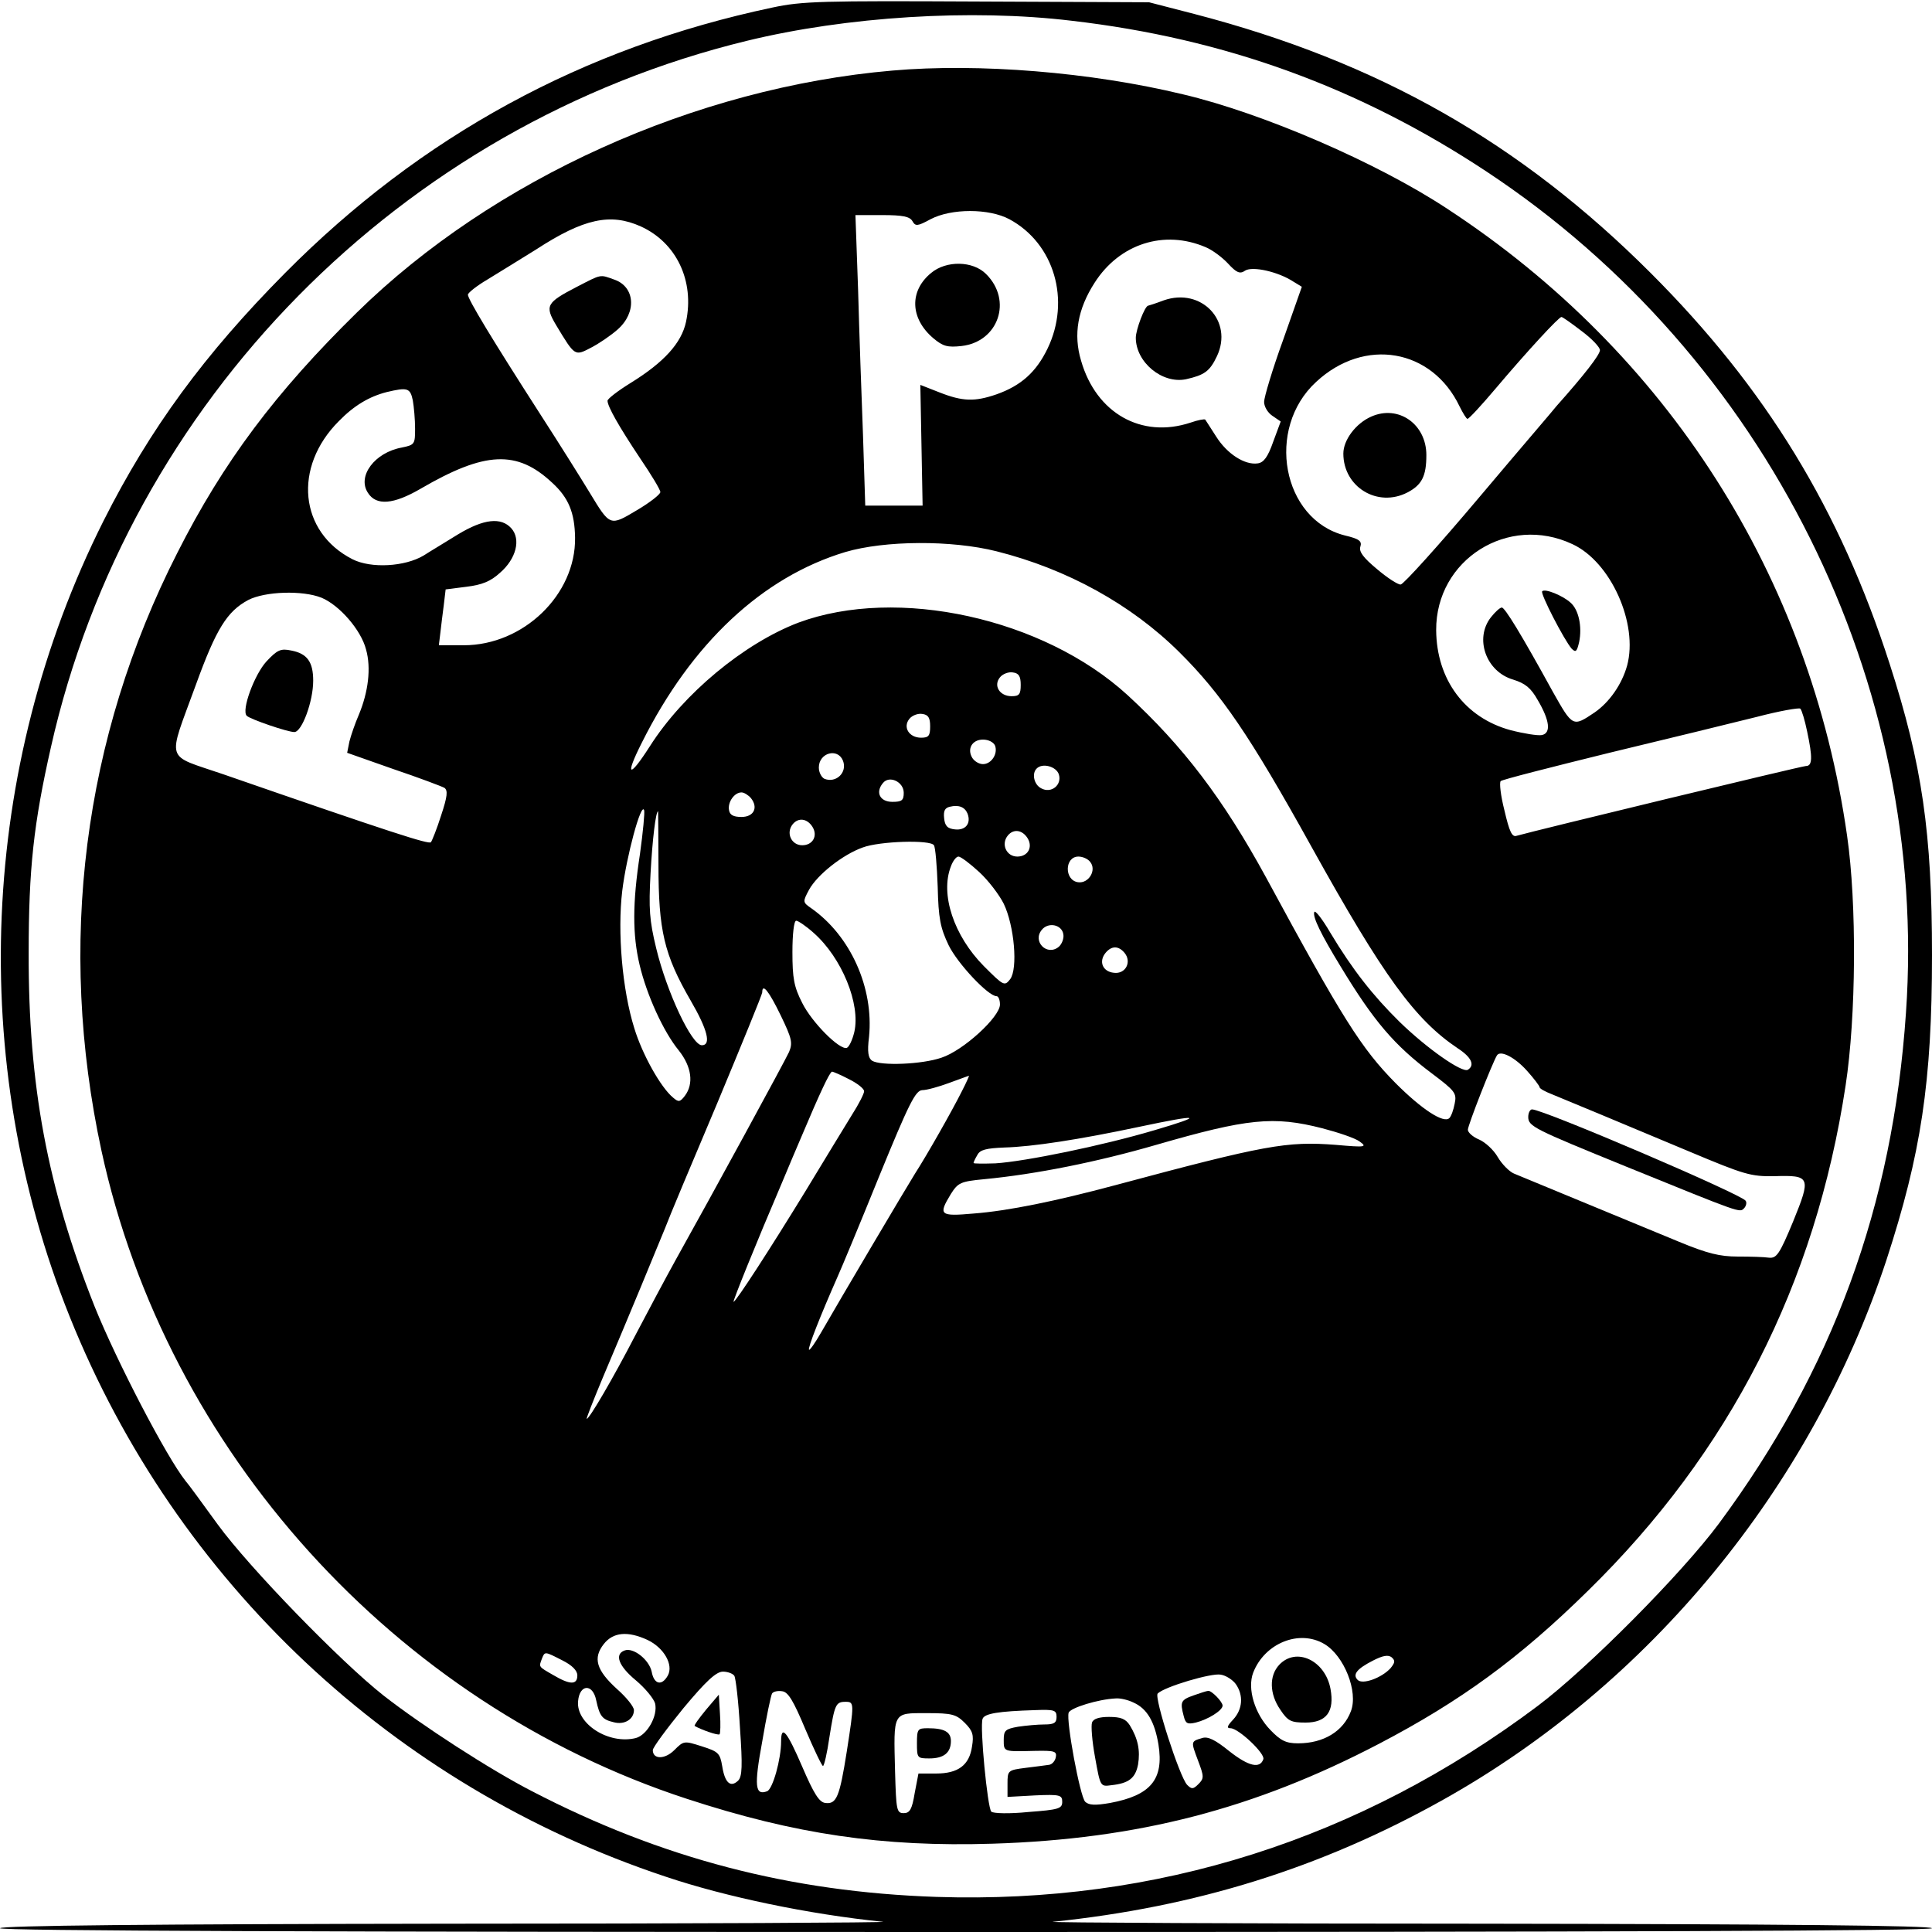
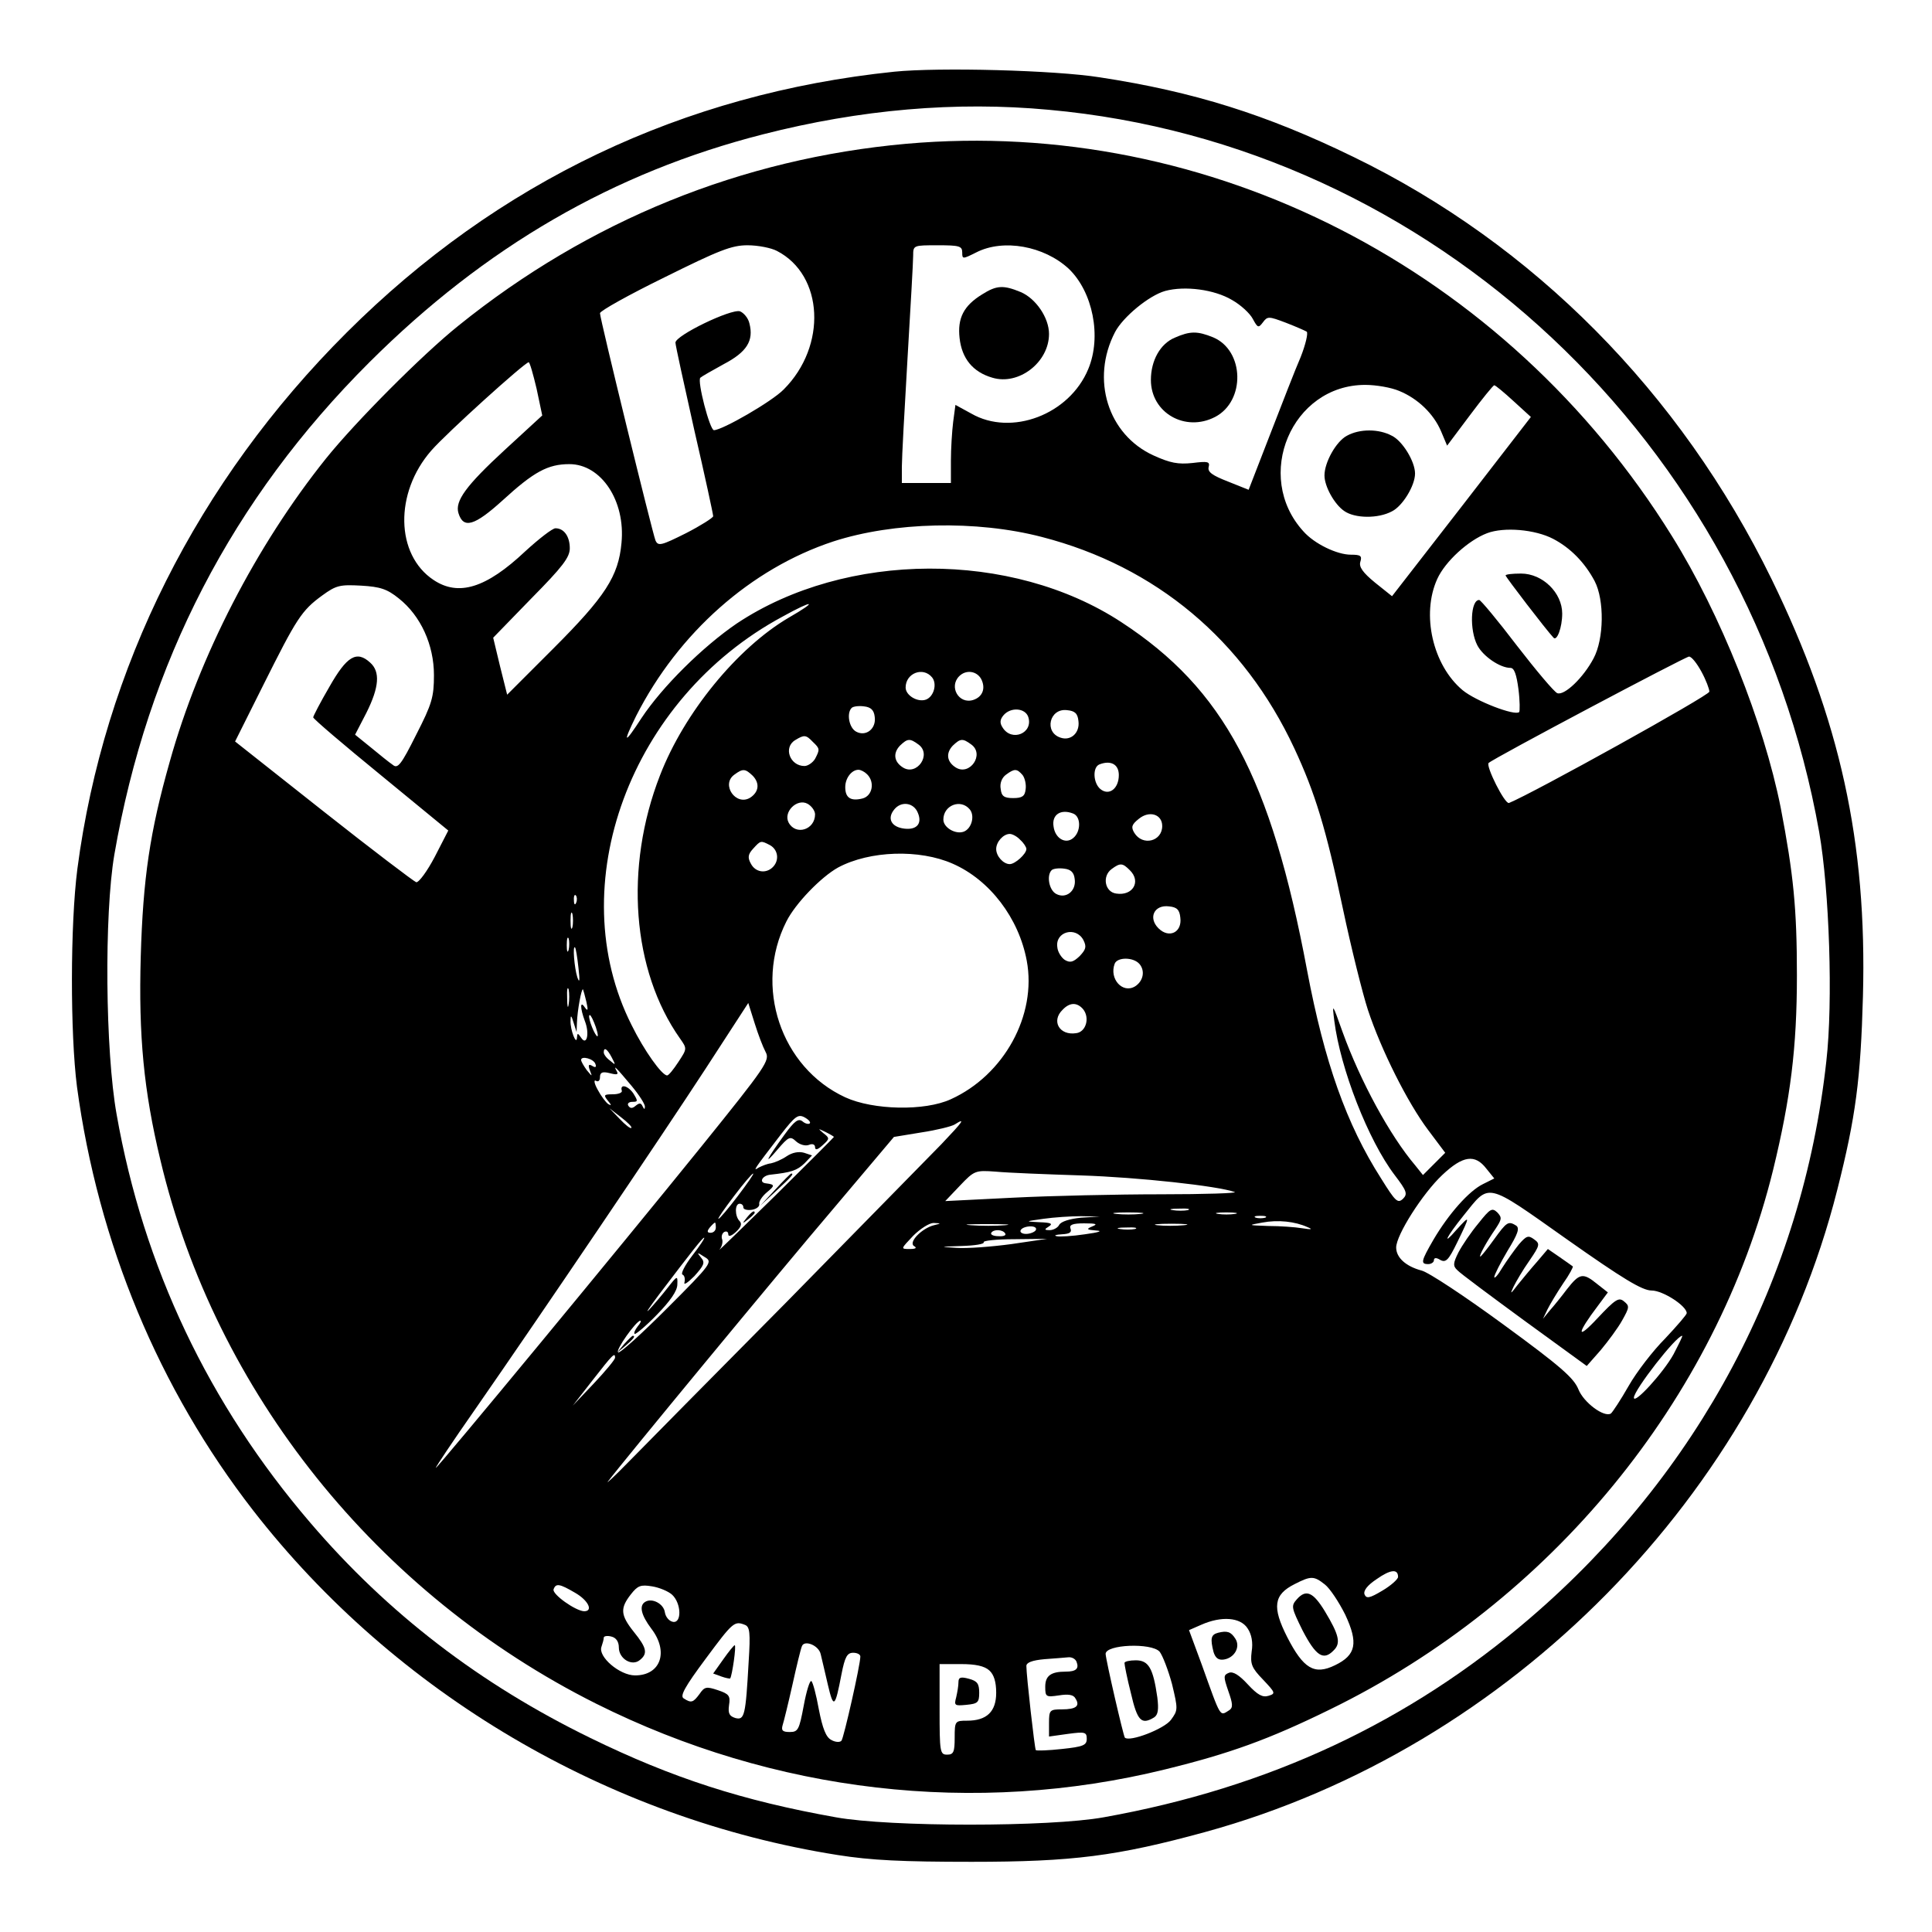
<svg xmlns="http://www.w3.org/2000/svg" version="1.0" width="512pt" height="512pt" viewBox="0 0 512 512" preserveAspectRatio="xMidYMid meet">
  <g transform="translate(0,512) scale(0.1,-0.1)" fill="#000000" stroke="none">
-     <path d="M2047 5100 c-502 -106 -931 -340 -1292 -704 -213 -215 -357 -411 -481 -657 -328 -654 -361 -1432 -89 -2109 282 -702 857 -1243 1578 -1483 160 -54 381 -100 577 -120 19 -2 -499 -5 -1152 -5 -784 -1 -1188 -5 -1188 -12 0 -7 860 -10 2560 -10 1700 0 2560 3 2560 10 0 7 -402 11 -1182 12 -651 0 -1167 3 -1148 5 378 39 709 142 1030 321 551 307 980 829 1179 1432 92 282 121 472 121 809 0 323 -26 505 -112 771 -132 410 -328 731 -633 1036 -346 346 -722 560 -1210 687 l-120 31 -455 2 c-411 2 -464 1 -543 -16z m793 -35 c406 -47 763 -177 1100 -400 741 -490 1172 -1355 1111 -2229 -35 -513 -194 -946 -496 -1354 -99 -133 -347 -383 -480 -483 -472 -354 -1010 -525 -1593 -506 -387 13 -729 102 -1072 280 -111 57 -293 175 -394 254 -113 89 -355 338 -439 453 -42 58 -80 110 -85 115 -51 64 -183 318 -241 462 -125 315 -176 586 -175 938 0 222 13 342 59 545 206 916 927 1649 1845 1872 263 64 594 85 860 53z" />
-     <path d="M2365 4933 c-522 -45 -1058 -287 -1419 -641 -216 -212 -354 -396 -476 -637 -250 -491 -319 -1039 -201 -1585 173 -796 777 -1464 1551 -1717 287 -94 519 -128 810 -119 385 12 694 92 1025 265 216 113 371 226 553 405 376 368 603 812 683 1339 28 183 30 482 4 662 -98 688 -476 1280 -1060 1662 -185 122 -488 253 -700 303 -244 59 -542 83 -770 63z m310 -394 c119 -64 163 -215 101 -343 -30 -62 -70 -98 -135 -121 -58 -20 -90 -19 -151 5 l-51 20 3 -160 3 -160 -76 0 -76 0 -6 188 c-4 103 -10 276 -13 385 l-7 197 71 0 c55 0 73 -4 80 -16 8 -14 13 -14 48 5 55 29 155 29 209 0z m-977 -19 c95 -43 143 -145 120 -253 -12 -56 -58 -107 -147 -162 -34 -21 -61 -42 -61 -47 0 -15 30 -68 86 -152 30 -44 54 -84 54 -90 0 -6 -28 -28 -62 -48 -72 -43 -71 -43 -125 46 -20 33 -80 129 -133 211 -126 196 -190 302 -190 314 0 5 24 24 53 41 28 17 86 53 128 79 126 82 197 97 277 61z m1497 -55 c17 -7 43 -26 59 -43 23 -25 32 -29 46 -19 20 12 87 -3 127 -29 l23 -14 -50 -142 c-28 -77 -50 -151 -50 -163 0 -13 10 -29 22 -37 l22 -15 -20 -54 c-14 -40 -25 -55 -41 -57 -34 -5 -81 25 -110 71 -15 23 -28 44 -29 45 -2 2 -19 -1 -39 -8 -130 -43 -250 25 -290 164 -21 70 -9 137 36 207 66 103 184 141 294 94z m996 -222 c27 -20 49 -43 49 -51 0 -12 -41 -65 -115 -148 -5 -7 -98 -115 -205 -242 -107 -127 -201 -231 -208 -231 -7 -1 -36 18 -63 41 -36 30 -48 46 -44 59 5 15 -3 21 -41 30 -166 42 -211 283 -76 407 128 119 307 88 380 -65 9 -18 18 -33 21 -33 4 0 38 37 76 82 82 97 166 188 173 188 3 0 27 -17 53 -37z m-3097 -184 c3 -17 6 -51 6 -75 0 -41 -1 -43 -35 -50 -72 -13 -119 -76 -90 -120 22 -35 68 -31 140 11 170 99 255 103 348 16 44 -40 60 -80 61 -146 2 -151 -137 -285 -295 -285 l-66 0 4 33 c2 17 6 51 9 73 l5 42 55 7 c41 5 64 14 89 37 43 37 56 89 30 118 -27 30 -73 25 -141 -16 -32 -20 -74 -45 -91 -56 -50 -30 -140 -35 -189 -10 -141 72 -158 244 -36 366 40 41 80 65 127 77 55 13 62 11 69 -22z m3073 -381 c102 -47 175 -211 145 -322 -14 -50 -47 -97 -86 -124 -58 -39 -58 -39 -111 55 -84 153 -127 223 -135 223 -5 0 -18 -12 -29 -26 -44 -56 -13 -144 59 -165 32 -10 47 -22 65 -54 32 -54 36 -88 11 -93 -11 -2 -48 4 -83 13 -121 33 -196 134 -197 265 -1 187 191 308 361 228z m-1526 -19 c187 -47 357 -141 484 -267 111 -110 187 -221 350 -515 192 -346 275 -459 388 -535 37 -24 46 -45 27 -57 -15 -9 -108 56 -181 127 -70 69 -124 137 -184 237 -21 36 -40 60 -42 54 -5 -13 19 -61 69 -143 89 -147 143 -210 243 -285 61 -46 66 -52 60 -80 -3 -16 -9 -33 -14 -38 -15 -15 -73 23 -142 92 -91 92 -141 171 -344 546 -113 207 -219 347 -367 483 -223 204 -610 289 -872 192 -144 -55 -305 -188 -394 -328 -55 -86 -67 -81 -21 10 132 264 320 439 539 505 105 31 282 32 401 2z m-1789 -123 c48 -20 105 -86 118 -137 14 -49 6 -113 -19 -173 -10 -23 -21 -55 -25 -71 l-6 -30 122 -43 c68 -23 129 -46 136 -50 9 -7 8 -22 -9 -73 -11 -35 -24 -67 -27 -71 -6 -6 -100 24 -550 180 -157 54 -149 28 -73 237 54 149 83 195 139 225 45 23 144 26 194 6z m1853 -231 c0 -25 -4 -30 -24 -30 -32 0 -49 28 -31 50 7 9 23 15 34 13 16 -2 21 -10 21 -33z m2084 -123 c15 -70 14 -92 -3 -92 -11 0 -718 -171 -767 -185 -12 -4 -19 11 -32 67 -10 39 -14 74 -10 78 4 4 134 37 288 75 154 37 330 80 390 95 61 16 113 25 116 22 4 -4 12 -31 18 -60z m-2324 13 c0 -25 -4 -30 -24 -30 -32 0 -49 28 -31 50 7 9 23 15 34 13 16 -2 21 -10 21 -33z m172 -51 c8 -22 -10 -49 -32 -49 -10 0 -22 7 -28 16 -15 24 -1 49 28 49 15 0 28 -7 32 -16z m-403 -40 c12 -31 -18 -60 -49 -48 -8 4 -15 17 -15 30 0 39 50 53 64 18z m572 -36 c9 -28 -20 -52 -47 -37 -19 10 -25 39 -12 52 15 16 52 6 59 -15z m-411 -49 c0 -20 -5 -24 -30 -24 -33 0 -46 25 -25 50 17 21 55 3 55 -26z m-405 -14 c20 -25 8 -50 -25 -50 -21 0 -31 5 -33 18 -4 21 14 47 33 47 7 0 18 -7 25 -15z m574 -41 c10 -26 -5 -45 -33 -42 -20 2 -27 9 -29 30 -2 19 2 27 15 30 24 6 40 -1 47 -18z m-868 -107 c-20 -130 -20 -214 -1 -294 19 -80 63 -177 104 -227 34 -43 40 -88 16 -120 -13 -17 -17 -17 -31 -5 -33 27 -82 115 -103 184 -32 102 -45 255 -32 364 11 91 50 236 58 214 2 -6 -3 -58 -11 -116z m49 -29 c0 -174 15 -238 85 -359 46 -79 55 -119 30 -119 -27 0 -93 141 -121 257 -18 74 -20 105 -15 198 5 92 14 165 20 165 0 0 1 -64 1 -142z m408 101 c15 -24 1 -49 -27 -49 -29 0 -44 33 -25 56 15 18 38 15 52 -7z m570 -30 c15 -24 1 -49 -27 -49 -29 0 -44 33 -25 56 15 18 38 15 52 -7z m-248 -19 c4 -6 8 -55 10 -110 2 -84 7 -109 29 -155 24 -49 105 -135 127 -135 5 0 9 -10 9 -22 0 -33 -97 -122 -155 -141 -52 -18 -161 -22 -184 -8 -10 7 -13 23 -8 63 13 130 -49 268 -153 341 -23 16 -23 17 -6 49 22 40 89 93 142 112 45 17 180 21 189 6z m120 -71 c24 -22 53 -60 65 -84 28 -58 38 -172 17 -200 -15 -19 -17 -18 -70 35 -79 80 -116 190 -87 264 5 14 14 26 20 26 6 0 30 -18 55 -41z m294 27 c18 -22 -4 -58 -32 -54 -37 5 -36 68 1 68 11 0 25 -6 31 -14z m-733 -188 c75 -66 125 -189 108 -263 -5 -21 -14 -40 -20 -42 -19 -6 -92 67 -118 119 -22 43 -26 66 -26 135 0 47 4 83 10 83 5 0 26 -14 46 -32z m662 -4 c2 -11 -4 -26 -12 -33 -31 -26 -71 14 -45 45 17 21 53 14 57 -12z m162 -49 c20 -24 3 -57 -28 -53 -30 3 -41 30 -22 53 16 19 34 19 50 0z m-911 -166 c30 -62 32 -73 22 -97 -12 -26 -201 -373 -301 -552 -26 -47 -74 -137 -107 -200 -58 -112 -121 -220 -128 -220 -2 0 17 48 42 108 70 165 143 342 165 396 10 27 73 177 139 333 65 156 119 288 119 293 0 26 18 3 49 -61z m1978 -147 c18 -20 33 -40 33 -43 0 -4 15 -12 33 -19 44 -18 181 -75 367 -153 143 -60 160 -65 222 -64 96 3 98 -2 50 -120 -36 -87 -44 -98 -64 -96 -13 2 -50 3 -83 3 -47 0 -80 8 -155 39 -140 58 -412 170 -438 181 -12 5 -32 25 -43 44 -11 19 -33 39 -49 46 -17 7 -30 19 -30 26 0 12 64 175 77 197 9 15 48 -5 80 -41z m-1797 -22 c22 -11 40 -25 40 -32 0 -6 -14 -34 -32 -62 -17 -28 -73 -119 -123 -202 -93 -152 -185 -294 -191 -294 -3 0 60 156 128 315 16 39 41 97 55 130 43 102 72 165 78 165 3 0 24 -9 45 -20z m299 -32 c-26 -52 -93 -170 -124 -218 -22 -35 -199 -334 -250 -423 -15 -26 -29 -46 -31 -44 -4 4 30 90 75 192 10 22 60 142 111 268 79 193 96 227 114 228 12 0 44 9 71 19 28 10 51 19 53 19 1 1 -7 -18 -19 -41z m511 -103 c-138 -41 -343 -83 -422 -88 -32 -1 -58 -1 -58 1 0 2 4 11 10 21 7 14 23 18 72 20 74 2 198 21 358 55 160 34 176 31 40 -9z m444 5 c42 -11 87 -26 99 -35 21 -15 16 -16 -63 -9 -130 10 -186 0 -585 -107 -157 -42 -283 -68 -375 -75 -90 -8 -94 -4 -60 52 19 30 26 33 88 39 137 13 301 46 456 91 242 70 311 77 440 44z m-1788 -1356 c44 -21 69 -66 54 -94 -16 -29 -37 -24 -43 10 -7 32 -49 65 -72 56 -27 -10 -16 -41 30 -79 25 -21 47 -48 51 -61 8 -33 -21 -84 -51 -92 -72 -18 -159 38 -153 98 4 45 39 47 48 2 9 -42 16 -51 46 -58 29 -8 54 8 54 32 0 9 -20 34 -45 56 -55 50 -64 82 -35 119 25 32 64 35 116 11z m1794 -11 c52 -31 90 -126 70 -178 -20 -53 -72 -85 -140 -85 -32 0 -46 7 -73 35 -42 43 -62 110 -46 152 30 78 122 116 189 76z m-2020 -43 c26 -13 40 -27 40 -40 0 -26 -20 -25 -64 1 -40 23 -38 21 -30 43 8 20 7 20 54 -4z m2195 -21 c-24 -26 -74 -44 -87 -31 -14 14 -3 29 40 51 27 14 41 16 50 9 10 -9 9 -14 -3 -29z m-1739 -20 c4 -7 11 -68 15 -138 7 -101 6 -129 -5 -140 -20 -19 -35 -6 -42 38 -6 35 -10 39 -54 53 -47 15 -48 15 -73 -10 -25 -25 -57 -25 -57 0 0 7 37 57 81 111 60 72 87 97 105 97 12 0 26 -5 30 -11z m1329 -22 c21 -30 18 -67 -7 -94 -16 -17 -18 -23 -7 -23 21 0 92 -67 87 -82 -9 -26 -39 -19 -90 21 -37 30 -57 40 -72 35 -31 -9 -30 -9 -11 -60 16 -42 16 -47 1 -62 -14 -14 -18 -14 -30 -2 -20 21 -88 232 -78 242 18 18 143 55 167 50 14 -2 32 -14 40 -25z m-1141 -119 c23 -54 44 -98 47 -98 3 0 11 34 17 76 14 88 17 94 43 94 23 0 23 -3 3 -132 -19 -120 -27 -140 -57 -136 -16 2 -30 24 -61 96 -40 93 -56 113 -56 67 0 -47 -22 -126 -37 -132 -32 -12 -35 13 -13 132 11 65 23 122 26 127 3 5 15 8 27 6 16 -2 30 -26 61 -100z m870 70 c36 -16 56 -51 66 -111 15 -93 -21 -135 -128 -155 -40 -7 -56 -6 -66 3 -14 14 -51 215 -44 236 4 13 79 36 125 38 12 1 33 -4 47 -11z m-204 -38 c0 -16 -7 -20 -32 -20 -18 0 -50 -3 -70 -6 -34 -6 -38 -10 -38 -35 0 -32 -1 -31 83 -29 52 1 58 -1 55 -17 -2 -10 -10 -19 -18 -20 -8 -1 -36 -5 -62 -8 -47 -6 -48 -7 -48 -42 l0 -35 73 4 c66 3 72 1 72 -17 0 -18 -9 -21 -90 -27 -49 -5 -93 -4 -98 1 -10 10 -31 226 -23 246 5 14 42 20 139 23 51 2 57 0 57 -18z m-243 -16 c21 -21 24 -32 19 -62 -7 -50 -37 -72 -95 -72 l-47 0 -10 -52 c-7 -43 -13 -53 -29 -53 -19 0 -20 8 -23 110 -4 160 -7 155 84 155 67 0 78 -3 101 -26z" />
-     <path d="M2468 4397 c-59 -48 -56 -121 5 -173 26 -22 38 -25 75 -21 98 11 136 121 65 191 -35 35 -105 36 -145 3z" />
-     <path d="M1529 4360 c-81 -42 -86 -50 -55 -102 50 -83 49 -82 93 -59 21 11 52 32 70 48 51 45 46 113 -9 132 -39 14 -33 15 -99 -19z" />
-     <path d="M3084 4324 c-21 -8 -40 -14 -41 -14 -9 0 -33 -64 -33 -85 0 -65 70 -123 133 -110 49 11 63 21 82 61 44 93 -41 183 -141 148z" />
-     <path d="M3634 4016 c-41 -18 -74 -62 -74 -98 0 -89 91 -144 170 -103 38 20 50 43 50 99 0 82 -74 134 -146 102z" />
-     <path d="M4087 3553 c-6 -5 58 -129 78 -152 11 -11 14 -8 20 18 8 40 -1 85 -23 104 -21 19 -68 38 -75 30z" />
-     <path d="M706 3367 c-32 -35 -67 -130 -52 -144 9 -9 108 -43 126 -43 20 0 50 81 50 136 0 50 -16 72 -58 80 -28 6 -37 2 -66 -29z" />
-     <path d="M4050 2160 c0 -25 15 -32 258 -131 310 -126 302 -123 314 -111 5 5 8 15 4 20 -11 17 -536 242 -566 242 -5 0 -10 -9 -10 -20z" />
-     <path d="M3390 708 c-27 -29 -26 -77 3 -119 20 -30 28 -34 67 -34 55 0 77 29 66 89 -14 76 -91 112 -136 64z" />
-     <path d="M1871 589 c-18 -22 -32 -41 -30 -43 15 -9 62 -26 66 -22 2 2 3 27 1 54 l-3 51 -34 -40z" />
-     <path d="M3163 627 c-34 -12 -36 -17 -26 -55 5 -20 10 -22 32 -17 32 8 71 32 71 45 0 10 -29 40 -38 39 -4 0 -22 -6 -39 -12z" />
-     <path d="M2894 555 c-3 -8 0 -49 8 -92 14 -78 14 -78 43 -74 47 5 64 19 71 55 6 37 0 68 -22 104 -11 17 -24 22 -55 22 -26 0 -42 -5 -45 -15z" />
-     <path d="M2430 500 c0 -39 1 -40 33 -40 38 0 57 15 57 46 0 24 -17 34 -61 34 -27 0 -29 -2 -29 -40z" />
+     <path d="M2370 4930 c-560 -58 -1051 -292 -1451 -691 -396 -395 -644 -889 -714 -1422 -19 -148 -19 -436 -1 -577 56 -414 217 -801 467 -1123 377 -485 941 -817 1549 -913 88 -14 171 -18 355 -18 268 0 385 15 619 79 809 222 1471 895 1675 1702 49 193 62 294 68 513 11 408 -61 734 -242 1105 -242 495 -631 888 -1110 1120 -228 111 -421 172 -670 210 -119 19 -426 27 -545 15z m410 -101 c1016 -92 1858 -882 2041 -1914 27 -154 37 -450 19 -607 -63 -575 -338 -1092 -785 -1476 -321 -276 -693 -450 -1130 -528 -143 -26 -567 -26 -710 0 -247 44 -433 104 -650 210 -293 143 -537 330 -743 571 -269 314 -442 678 -513 1082 -30 168 -33 529 -6 688 88 509 313 943 676 1305 307 306 647 503 1043 604 258 66 511 88 758 65z" />
+     <path d="M2402 4739 c-436 -39 -841 -203 -1187 -482 -96 -77 -273 -255 -351 -352 -185 -231 -336 -524 -414 -803 -53 -187 -71 -310 -77 -517 -6 -210 8 -356 52 -539 146 -616 574 -1150 1155 -1441 472 -236 1004 -298 1508 -174 171 42 274 79 437 159 584 285 1024 820 1174 1430 46 189 63 323 63 515 0 177 -9 268 -43 445 -45 225 -159 512 -288 719 -440 709 -1225 1111 -2029 1040z m-343 -284 c124 -64 133 -252 18 -367 -31 -32 -163 -108 -185 -108 -11 0 -45 131 -36 139 3 3 31 19 62 36 61 32 80 62 68 108 -3 14 -15 28 -25 32 -24 7 -171 -64 -171 -83 0 -7 23 -111 50 -232 28 -121 50 -223 50 -228 0 -4 -33 -25 -72 -45 -66 -33 -74 -35 -81 -19 -8 20 -147 587 -147 602 0 6 77 49 171 95 145 72 178 85 220 85 28 0 63 -7 78 -15z m491 -4 c0 -18 1 -18 37 0 72 37 180 17 245 -43 64 -61 88 -180 52 -266 -50 -121 -204 -179 -310 -118 l-42 23 -6 -45 c-3 -24 -6 -71 -6 -103 l0 -59 -65 0 -65 0 0 43 c0 23 7 152 15 287 8 135 15 257 15 273 0 27 1 27 65 27 57 0 65 -2 65 -19z m715 -126 c23 -13 47 -35 55 -50 13 -24 15 -25 27 -9 12 16 15 16 60 -1 26 -10 51 -21 56 -24 4 -4 -3 -34 -16 -67 -14 -32 -50 -125 -81 -205 l-57 -147 -55 22 c-41 16 -54 25 -51 38 4 15 -2 16 -43 11 -38 -4 -59 0 -103 20 -121 55 -167 202 -102 327 21 40 90 97 133 109 52 14 130 4 177 -24z m-1843 -235 l15 -71 -99 -91 c-103 -95 -133 -136 -123 -168 13 -42 42 -34 117 34 83 76 120 96 177 96 84 0 149 -97 138 -209 -8 -88 -43 -142 -181 -280 l-122 -122 -19 76 -18 75 101 104 c83 84 102 109 102 133 0 31 -15 53 -38 53 -8 0 -44 -28 -80 -61 -104 -98 -177 -120 -243 -76 -101 67 -104 231 -6 343 40 46 247 233 258 234 3 0 12 -32 21 -70z m2286 -6 c49 -20 91 -60 111 -107 l16 -38 60 80 c33 44 62 80 65 80 3 0 26 -19 51 -42 l46 -42 -184 -238 -184 -237 -45 36 c-33 27 -43 42 -39 55 5 16 1 19 -25 19 -37 0 -97 29 -126 62 -133 146 -31 388 164 388 29 0 69 -7 90 -16z m-947 -387 c302 -78 535 -273 669 -560 55 -118 84 -212 129 -426 22 -104 52 -224 66 -267 35 -106 105 -246 160 -319 l45 -60 -29 -29 -30 -30 -20 25 c-68 80 -146 224 -193 354 -27 76 -28 78 -22 30 16 -127 90 -317 160 -409 32 -42 35 -50 22 -63 -14 -13 -20 -7 -58 54 -92 144 -150 308 -196 551 -96 512 -221 746 -492 923 -291 191 -730 189 -1019 -3 -91 -62 -198 -168 -253 -251 -46 -71 -51 -69 -14 6 112 220 304 390 522 462 160 52 380 57 553 12z m1355 -5 c46 -24 84 -63 110 -112 26 -50 25 -153 -3 -205 -27 -51 -77 -99 -96 -92 -8 3 -56 60 -107 126 -51 67 -96 121 -100 121 -23 0 -26 -79 -5 -120 15 -29 60 -60 88 -60 10 0 16 -18 21 -56 4 -31 4 -59 2 -61 -11 -11 -115 29 -150 58 -79 66 -110 201 -67 295 21 46 82 102 132 121 45 17 127 10 175 -15z m-3059 -158 c58 -46 93 -123 93 -203 0 -58 -5 -76 -47 -158 -40 -80 -49 -91 -62 -80 -9 6 -35 27 -58 46 l-42 34 30 58 c34 68 37 109 10 133 -36 33 -62 17 -108 -64 -24 -41 -43 -78 -43 -81 0 -4 81 -73 179 -153 l179 -147 -36 -70 c-20 -38 -42 -68 -49 -67 -6 2 -117 86 -246 188 l-234 185 75 150 c88 176 101 197 156 237 37 27 47 29 103 26 51 -3 69 -9 100 -34z m1033 -51 c-136 -80 -277 -252 -341 -418 -95 -244 -74 -517 53 -697 19 -27 19 -27 -4 -62 -13 -20 -26 -36 -30 -36 -14 0 -61 66 -94 133 -187 370 -4 866 400 1083 83 46 96 43 16 -3z m2419 -143 c12 -22 21 -46 21 -53 0 -10 -467 -269 -531 -295 -11 -4 -62 98 -54 106 12 12 520 281 531 282 7 0 21 -18 33 -40z m-2039 -15 c14 -17 5 -51 -16 -59 -22 -8 -54 11 -54 32 0 38 46 56 70 27z m130 -4 c13 -25 4 -48 -21 -56 -38 -12 -65 35 -37 63 18 18 46 14 58 -7z m-282 -100 c5 -32 -23 -54 -49 -40 -19 10 -26 49 -12 63 4 4 19 6 33 4 18 -2 26 -10 28 -27z m407 -1 c14 -43 -44 -67 -68 -28 -8 12 -7 21 2 32 19 23 58 20 66 -4z m133 -11 c4 -31 -20 -53 -47 -44 -45 14 -30 79 17 73 21 -2 28 -9 30 -29z m-704 -55 c19 -18 19 -20 6 -45 -6 -10 -19 -19 -28 -19 -39 0 -57 50 -24 69 23 14 28 14 46 -5z m280 -7 c36 -26 -4 -84 -41 -61 -24 15 -27 38 -8 58 20 19 26 20 49 3z m140 0 c36 -26 -4 -84 -41 -61 -24 15 -27 38 -8 58 20 19 26 20 49 3z m391 -81 c0 -36 -26 -56 -49 -37 -19 16 -21 57 -3 65 30 12 52 1 52 -28z m-970 -2 c19 -20 16 -43 -7 -58 -38 -23 -78 35 -42 61 23 17 29 16 49 -3z m303 4 c21 -21 14 -57 -12 -64 -32 -8 -46 2 -46 30 0 24 17 46 35 46 6 0 16 -5 23 -12z m412 -2 c6 -8 10 -25 8 -38 -2 -18 -9 -23 -33 -23 -24 0 -31 5 -33 24 -3 15 3 30 14 38 23 17 29 16 44 -1z m-550 -104 c0 -41 -51 -57 -70 -22 -15 28 22 65 50 50 11 -6 20 -19 20 -28z m270 9 c16 -31 2 -51 -33 -47 -35 4 -47 27 -27 51 17 21 47 19 60 -4z m140 4 c14 -17 5 -51 -16 -59 -22 -8 -54 11 -54 32 0 38 46 56 70 27z m274 -11 c21 -8 21 -48 0 -65 -20 -17 -48 -1 -52 31 -5 31 19 47 52 34z m236 -33 c0 -41 -52 -54 -74 -18 -9 15 -7 22 12 37 28 23 62 12 62 -19z m-376 -37 c9 -8 16 -19 16 -24 0 -13 -30 -40 -44 -40 -17 0 -36 21 -36 40 0 19 19 40 36 40 7 0 20 -7 28 -16z m-663 -14 c21 -12 25 -40 7 -58 -18 -18 -46 -14 -58 9 -9 16 -8 25 6 40 20 22 20 22 45 9z m484 -49 c98 -43 175 -144 196 -257 27 -144 -60 -303 -201 -367 -69 -32 -206 -29 -280 5 -171 79 -243 294 -156 466 24 48 92 118 137 143 84 45 216 49 304 10z m469 -17 c31 -30 8 -69 -36 -62 -30 4 -38 46 -12 65 23 17 29 16 48 -3z m-146 -23 c5 -32 -23 -54 -49 -40 -19 10 -26 49 -12 63 4 4 19 6 33 4 18 -2 26 -10 28 -27z m-1321 -63 c-3 -8 -6 -5 -6 6 -1 11 2 17 5 13 3 -3 4 -12 1 -19z m1601 -40 c5 -39 -30 -56 -58 -28 -28 28 -11 63 28 58 21 -2 28 -9 30 -30z m-1611 -25 c-3 -10 -5 -2 -5 17 0 19 2 27 5 18 2 -10 2 -26 0 -35z m1354 -34 c9 -18 7 -25 -10 -43 -17 -16 -25 -18 -39 -10 -9 6 -19 21 -20 34 -6 41 49 56 69 19z m-1364 -26 c-3 -10 -5 -4 -5 12 0 17 2 24 5 18 2 -7 2 -21 0 -30z m26 -48 c4 -34 3 -42 -3 -25 -8 25 -13 87 -6 79 2 -2 6 -26 9 -54z m1487 10 c15 -18 10 -45 -12 -59 -33 -20 -69 20 -54 60 7 18 50 18 66 -1z m-1513 -107 c-2 -13 -4 -5 -4 17 -1 22 1 32 4 23 2 -10 2 -28 0 -40z m47 7 c5 -22 4 -26 -4 -15 -13 20 -13 -1 0 -36 13 -33 5 -67 -10 -44 -9 13 -10 13 -11 0 -1 -22 -18 20 -17 45 0 16 2 15 8 -5 l8 -25 1 26 c1 30 12 91 16 87 1 -2 5 -16 9 -33z m475 -133 c12 -22 1 -38 -170 -250 -210 -260 -699 -852 -704 -852 -2 0 44 69 102 152 182 262 495 725 613 906 l113 174 17 -54 c9 -29 22 -63 29 -76z m841 114 c19 -23 8 -61 -18 -64 -44 -7 -67 32 -36 62 19 20 38 20 54 2z m-1291 -48 c6 -18 7 -28 2 -23 -10 12 -25 55 -18 55 3 0 10 -15 16 -32z m42 -80 c11 -21 11 -22 -4 -9 -10 7 -17 17 -17 22 0 15 9 10 21 -13z m-43 -18 c3 -8 0 -10 -8 -5 -10 6 -12 3 -7 -11 7 -18 7 -18 -8 0 -8 11 -15 23 -15 27 0 12 34 3 38 -11z m96 -58 c20 -24 36 -49 35 -55 0 -8 -2 -7 -6 1 -4 9 -8 10 -18 2 -9 -8 -15 -8 -20 0 -3 5 1 10 11 10 15 0 15 2 2 23 -15 21 -36 25 -30 6 1 -5 -10 -9 -24 -9 -24 0 -25 -2 -13 -17 10 -12 10 -14 1 -9 -6 4 -19 21 -28 38 -9 16 -11 27 -5 24 6 -4 11 0 11 9 0 13 6 16 26 11 19 -5 24 -4 18 6 -10 18 -1 9 40 -40z m-1 -111 c-2 -3 -16 8 -31 24 l-27 28 31 -24 c17 -13 30 -26 27 -28z m473 12 c-3 -3 -12 -1 -19 5 -11 9 -21 2 -48 -35 -48 -66 -57 -85 -19 -40 30 35 34 37 50 22 9 -8 24 -13 34 -9 9 4 16 1 16 -6 0 -9 7 -7 20 5 19 17 19 19 2 32 -15 13 -15 13 6 3 12 -6 22 -12 22 -13 0 -1 -71 -72 -157 -157 -87 -85 -152 -149 -146 -141 6 7 9 19 7 26 -3 7 -1 16 5 20 6 3 11 1 11 -6 0 -7 8 -5 20 6 14 13 17 22 10 29 -13 13 -13 46 0 46 6 0 10 -4 10 -10 0 -5 10 -8 23 -6 12 2 21 9 19 16 -1 6 8 20 20 30 22 18 22 21 -2 24 -20 2 -10 21 12 23 55 6 70 11 90 30 l20 21 -21 7 c-14 4 -31 1 -46 -9 -13 -9 -32 -17 -42 -19 -10 -1 -24 -7 -32 -11 -17 -11 -15 -8 58 87 38 49 46 55 63 46 11 -6 17 -13 14 -16z m349 -55 c-33 -34 -218 -222 -410 -418 -193 -195 -382 -386 -420 -425 -37 -38 -62 -61 -53 -50 32 43 450 550 600 726 l157 186 73 12 c40 6 80 16 88 21 30 19 23 9 -35 -52z m1444 -65 l21 -26 -30 -15 c-37 -18 -91 -79 -131 -147 -33 -57 -35 -65 -14 -65 8 0 15 5 15 10 0 7 6 8 17 1 15 -8 22 0 45 47 35 72 35 74 -3 32 -39 -45 -26 -18 19 38 71 88 56 92 274 -62 149 -105 200 -136 225 -136 30 0 93 -41 93 -60 0 -4 -26 -34 -57 -67 -32 -32 -76 -89 -97 -126 -21 -37 -43 -70 -47 -73 -18 -11 -72 29 -86 64 -12 30 -47 61 -199 172 -101 74 -199 139 -217 143 -41 11 -67 34 -67 61 0 33 70 143 122 192 55 52 87 56 117 17z m-1074 -18 c153 -5 363 -28 407 -44 9 -3 -78 -6 -195 -6 -117 0 -293 -4 -392 -9 l-180 -9 39 41 c38 40 41 41 95 37 31 -3 133 -7 226 -10z m-910 -55 c-25 -33 -48 -60 -51 -60 -3 0 16 27 41 60 25 33 48 60 51 60 3 0 -16 -27 -41 -60z m1193 -37 c-10 -2 -28 -2 -40 0 -13 2 -5 4 17 4 22 1 32 -1 23 -4z m-125 -10 c-18 -2 -48 -2 -65 0 -18 2 -4 4 32 4 36 0 50 -2 33 -4z m250 0 c-13 -2 -33 -2 -45 0 -13 2 -3 4 22 4 25 0 35 -2 23 -4z m-408 -10 c-30 -3 -53 -10 -58 -19 -4 -8 -16 -14 -25 -14 -15 0 -15 2 -2 10 11 7 5 10 -25 11 -40 2 -39 2 10 9 28 4 73 7 100 7 l50 -1 -50 -3z m488 0 c-7 -2 -19 -2 -25 0 -7 3 -2 5 12 5 14 0 19 -2 13 -5z m112 -25 c15 -6 11 -7 -14 -3 -18 3 -59 6 -90 6 -55 2 -55 2 -16 9 42 8 87 3 120 -12z m-1568 -1 c0 -8 -6 -14 -14 -14 -9 0 -10 4 -2 14 6 7 12 13 14 13 1 0 2 -6 2 -13z m578 6 c-32 -8 -68 -45 -53 -55 9 -5 5 -8 -11 -8 -25 0 -24 0 9 35 19 19 43 34 54 34 21 -1 21 -1 1 -6z m188 0 c-23 -2 -64 -2 -90 0 -26 2 -7 3 42 3 50 0 71 -1 48 -3z m232 -3 c-17 -7 -16 -9 10 -11 19 -1 7 -5 -30 -10 -33 -5 -67 -7 -75 -5 -8 2 -2 4 14 5 20 1 27 5 23 15 -4 10 5 14 36 14 32 0 37 -2 22 -8z m242 3 c-20 -2 -52 -2 -70 0 -17 2 0 4 38 4 39 0 53 -2 32 -4z m-392 -13 c-3 -5 -15 -10 -26 -10 -11 0 -17 5 -14 10 3 6 15 10 26 10 11 0 17 -4 14 -10z m263 3 c-10 -2 -28 -2 -40 0 -13 2 -5 4 17 4 22 1 32 -1 23 -4z m-344 -12 c3 -5 -5 -8 -18 -7 -13 0 -22 4 -19 9 6 10 31 9 37 -2z m-829 -58 c-20 -26 -32 -49 -26 -51 5 -2 7 -11 5 -20 -3 -9 8 -2 26 16 26 29 29 36 18 49 -12 15 -11 15 9 2 22 -13 21 -16 -99 -136 -67 -67 -125 -120 -130 -117 -8 5 48 84 59 84 3 0 0 -7 -7 -15 -7 -9 -11 -18 -8 -20 2 -2 29 20 59 51 35 36 54 63 54 80 1 24 0 24 -25 -8 -14 -18 -36 -44 -49 -58 -13 -14 -1 4 26 40 88 116 115 150 119 150 3 0 -11 -21 -31 -47z m845 30 c-52 -7 -117 -12 -145 -10 -47 3 -46 3 13 5 35 1 61 5 59 10 -3 4 34 8 82 8 l86 1 -95 -14z m1755 -292 c-27 -49 -105 -134 -105 -115 0 20 112 164 128 164 2 0 -9 -22 -23 -49z m-2805 -9 c0 -5 -25 -35 -56 -68 l-56 -59 53 68 c53 68 59 74 59 59z m2075 -581 c0 -6 -19 -23 -41 -36 -35 -21 -43 -22 -48 -10 -3 10 8 24 32 40 37 26 57 28 57 6z m-194 -20 c13 -10 37 -46 54 -80 35 -75 29 -107 -27 -134 -55 -27 -84 -9 -127 75 -40 79 -36 112 20 140 43 22 51 22 80 -1z m-1987 -22 c35 -20 49 -49 24 -49 -23 1 -85 45 -81 58 6 17 16 15 57 -9z m257 -5 c25 -23 26 -77 2 -72 -10 2 -19 13 -21 25 -3 23 -34 39 -52 28 -17 -10 -11 -35 16 -71 47 -61 25 -124 -43 -124 -41 0 -99 50 -89 76 3 9 6 19 6 24 0 4 9 6 20 3 13 -3 20 -14 20 -29 0 -30 35 -51 56 -33 21 17 18 32 -16 74 -36 45 -37 63 -8 100 18 23 26 26 56 21 19 -3 43 -13 53 -22z m1525 -89 c11 -16 15 -38 11 -62 -4 -33 0 -43 30 -74 33 -35 34 -37 15 -43 -16 -5 -29 2 -55 30 -23 25 -39 35 -50 31 -15 -6 -15 -10 -2 -48 12 -34 13 -44 3 -51 -26 -16 -21 -25 -73 120 l-34 92 32 14 c54 24 104 20 123 -9z m-1332 9 c13 -5 15 -20 10 -98 -8 -143 -11 -155 -35 -149 -16 5 -20 12 -17 34 4 25 0 30 -30 40 -30 10 -35 9 -48 -10 -17 -23 -22 -25 -42 -12 -11 6 3 31 58 105 72 97 76 101 104 90z m201 -78 c3 -11 11 -48 19 -81 15 -64 19 -61 36 28 9 46 15 57 31 57 10 0 19 -4 19 -10 0 -22 -44 -216 -50 -223 -4 -5 -17 -4 -27 2 -14 7 -23 30 -33 81 -7 39 -16 73 -20 75 -4 2 -13 -27 -20 -65 -12 -64 -15 -70 -37 -70 -19 0 -23 4 -19 18 3 9 15 58 26 107 11 50 22 95 25 102 6 18 45 3 50 -21z m898 7 c8 -10 23 -49 33 -86 16 -67 16 -69 -3 -95 -18 -24 -109 -59 -122 -47 -4 5 -50 204 -51 222 0 25 121 30 143 6z m-220 -27 c7 -18 -1 -26 -29 -26 -39 0 -54 -11 -54 -40 0 -27 2 -28 36 -23 25 4 39 2 44 -8 13 -20 2 -29 -36 -29 -32 0 -34 -2 -34 -36 l0 -36 50 7 c45 6 50 5 50 -13 0 -17 -9 -21 -66 -27 -36 -4 -67 -5 -69 -3 -3 3 -25 198 -25 223 0 9 15 15 48 18 26 2 54 4 63 5 9 1 19 -4 22 -12z m-231 -23 c12 -11 18 -30 18 -59 0 -50 -25 -74 -77 -74 -32 0 -33 -1 -33 -45 0 -38 -3 -45 -20 -45 -19 0 -20 7 -20 120 l0 120 57 0 c38 0 62 -5 75 -17z" />
+     <path d="M2603 4340 c-49 -30 -66 -63 -60 -116 6 -54 35 -90 87 -105 70 -21 150 41 150 116 0 43 -35 94 -75 111 -46 19 -64 18 -102 -6z" />
+     <path d="M3113 4225 c-38 -16 -63 -60 -63 -112 0 -87 91 -139 170 -98 81 42 78 176 -5 211 -42 17 -61 17 -102 -1z" />
+     <path d="M3569 3965 c-28 -15 -59 -70 -59 -105 0 -29 26 -76 52 -94 28 -20 90 -21 127 -1 28 14 61 68 61 100 0 32 -33 86 -61 100 -35 19 -86 19 -120 0z" />
+     <path d="M3990 3595 c0 -4 108 -145 127 -165 9 -10 23 27 23 64 0 55 -52 106 -109 106 -23 0 -41 -2 -41 -5z" />
+     <path d="M2055 1968 l-40 -43 43 40 c39 36 47 45 39 45 -2 0 -21 -19 -42 -42z" />
+     <path d="M1979 1893 c-13 -16 -12 -17 4 -4 9 7 17 15 17 17 0 8 -8 3 -21 -13z" />
+     <path d="M3918 1878 c-20 -24 -43 -58 -53 -77 -14 -28 -15 -36 -3 -47 7 -8 88 -68 178 -134 l165 -120 37 42 c20 24 46 59 57 79 19 34 20 38 5 50 -14 12 -23 6 -71 -45 -56 -60 -55 -41 2 34 l26 35 -28 22 c-38 31 -47 29 -80 -13 -15 -20 -36 -46 -46 -57 l-18 -22 12 25 c7 14 25 44 41 68 17 24 28 45 26 46 -1 1 -17 12 -34 24 l-32 22 -28 -33 c-16 -18 -39 -46 -52 -62 -19 -25 -21 -26 -11 -5 7 14 25 45 42 69 28 41 29 45 12 57 -15 11 -20 9 -40 -14 -12 -15 -32 -43 -44 -62 -11 -19 -21 -30 -21 -24 0 5 16 37 35 69 27 44 33 60 23 67 -21 13 -25 10 -59 -37 -18 -25 -34 -45 -36 -45 -5 0 17 40 40 73 17 26 18 30 5 44 -14 13 -19 10 -50 -29z" />
+     <path d="M1654 1558 l-19 -23 23 19 c21 18 27 26 19 26 -2 0 -12 -10 -23 -22z" />
+     <path d="M3437 882 c-16 -18 -15 -22 15 -83 35 -67 55 -81 82 -53 20 19 15 41 -23 104 -31 51 -50 59 -74 32z" />
+     <path d="M3228 793 c-19 -5 -21 -15 -12 -51 5 -16 13 -22 27 -20 28 4 45 33 31 55 -12 19 -22 22 -46 16z" />
+     <path d="M1917 723 l-27 -38 22 -8 c11 -4 22 -6 23 -5 5 6 17 88 12 88 -2 0 -16 -17 -30 -37z" />
+     <path d="M2980 713 c0 -5 7 -41 17 -80 17 -74 28 -85 62 -64 10 7 12 21 8 53 -11 77 -23 98 -57 98 -16 0 -30 -3 -30 -7z" />
+     <path d="M2540 662 c0 -10 -3 -27 -6 -40 -6 -22 -4 -23 27 -20 30 3 34 6 34 32 0 24 -5 31 -27 37 -22 6 -28 4 -28 -9z" />
  </g>
</svg>
